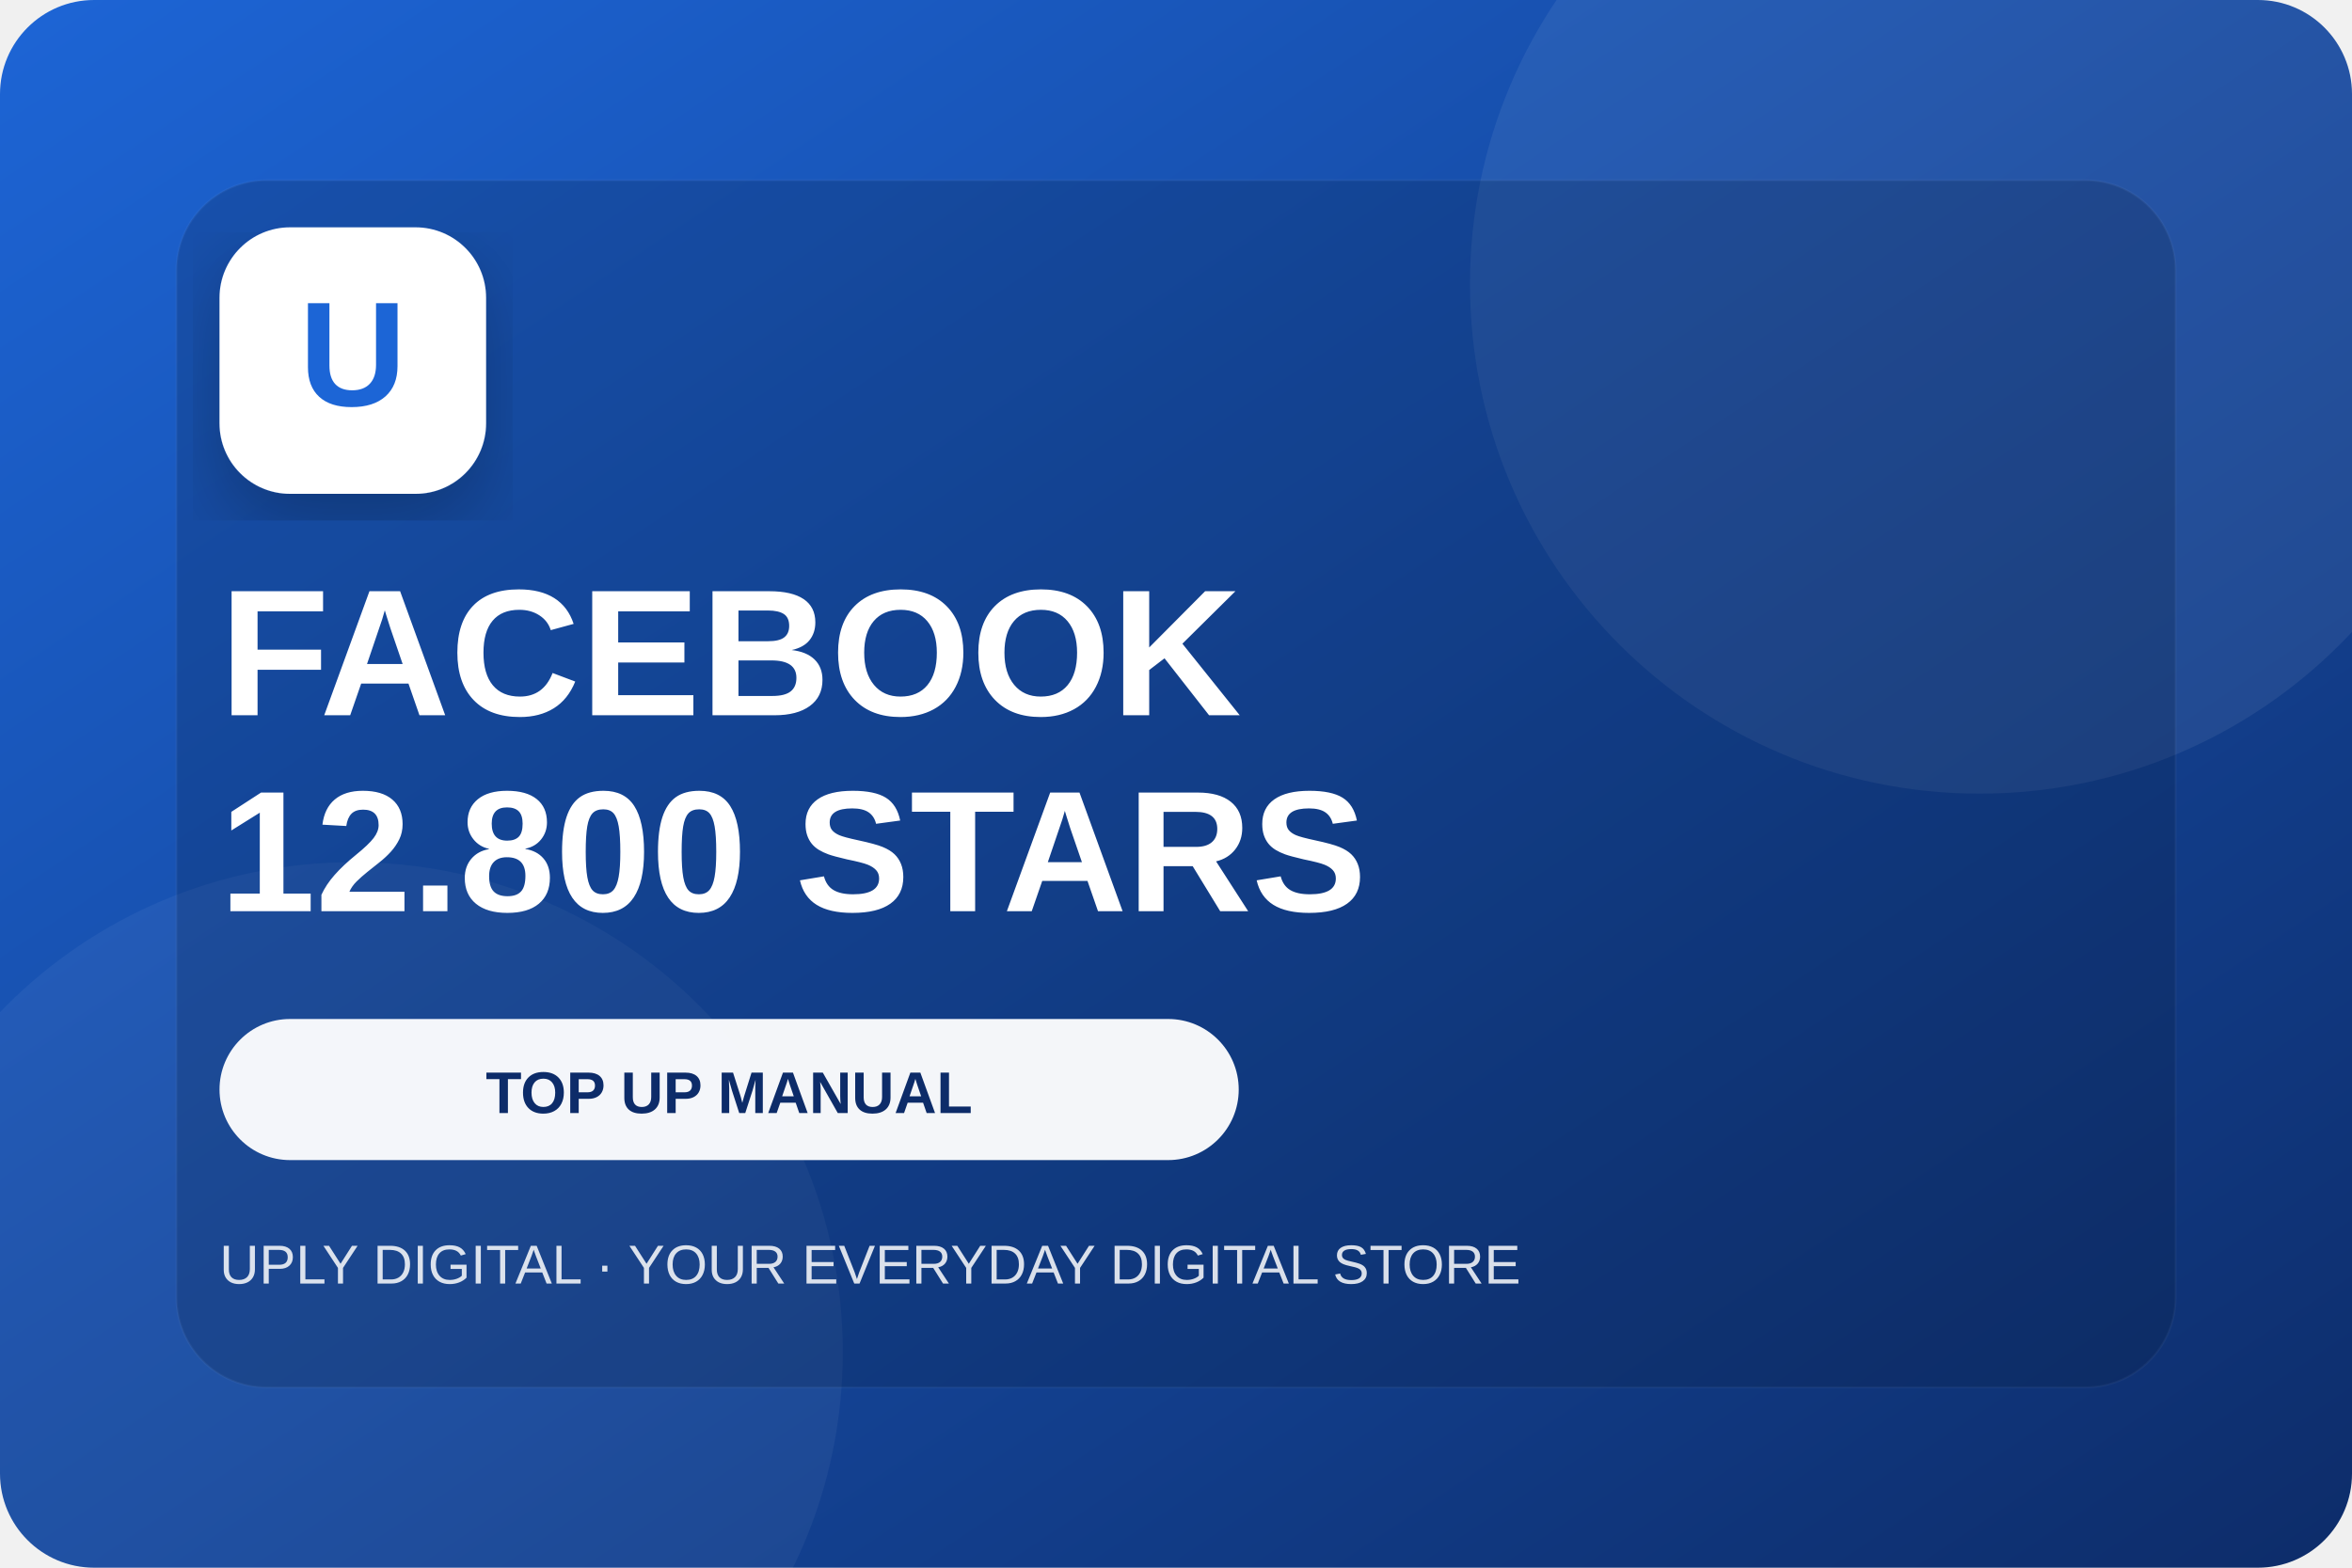
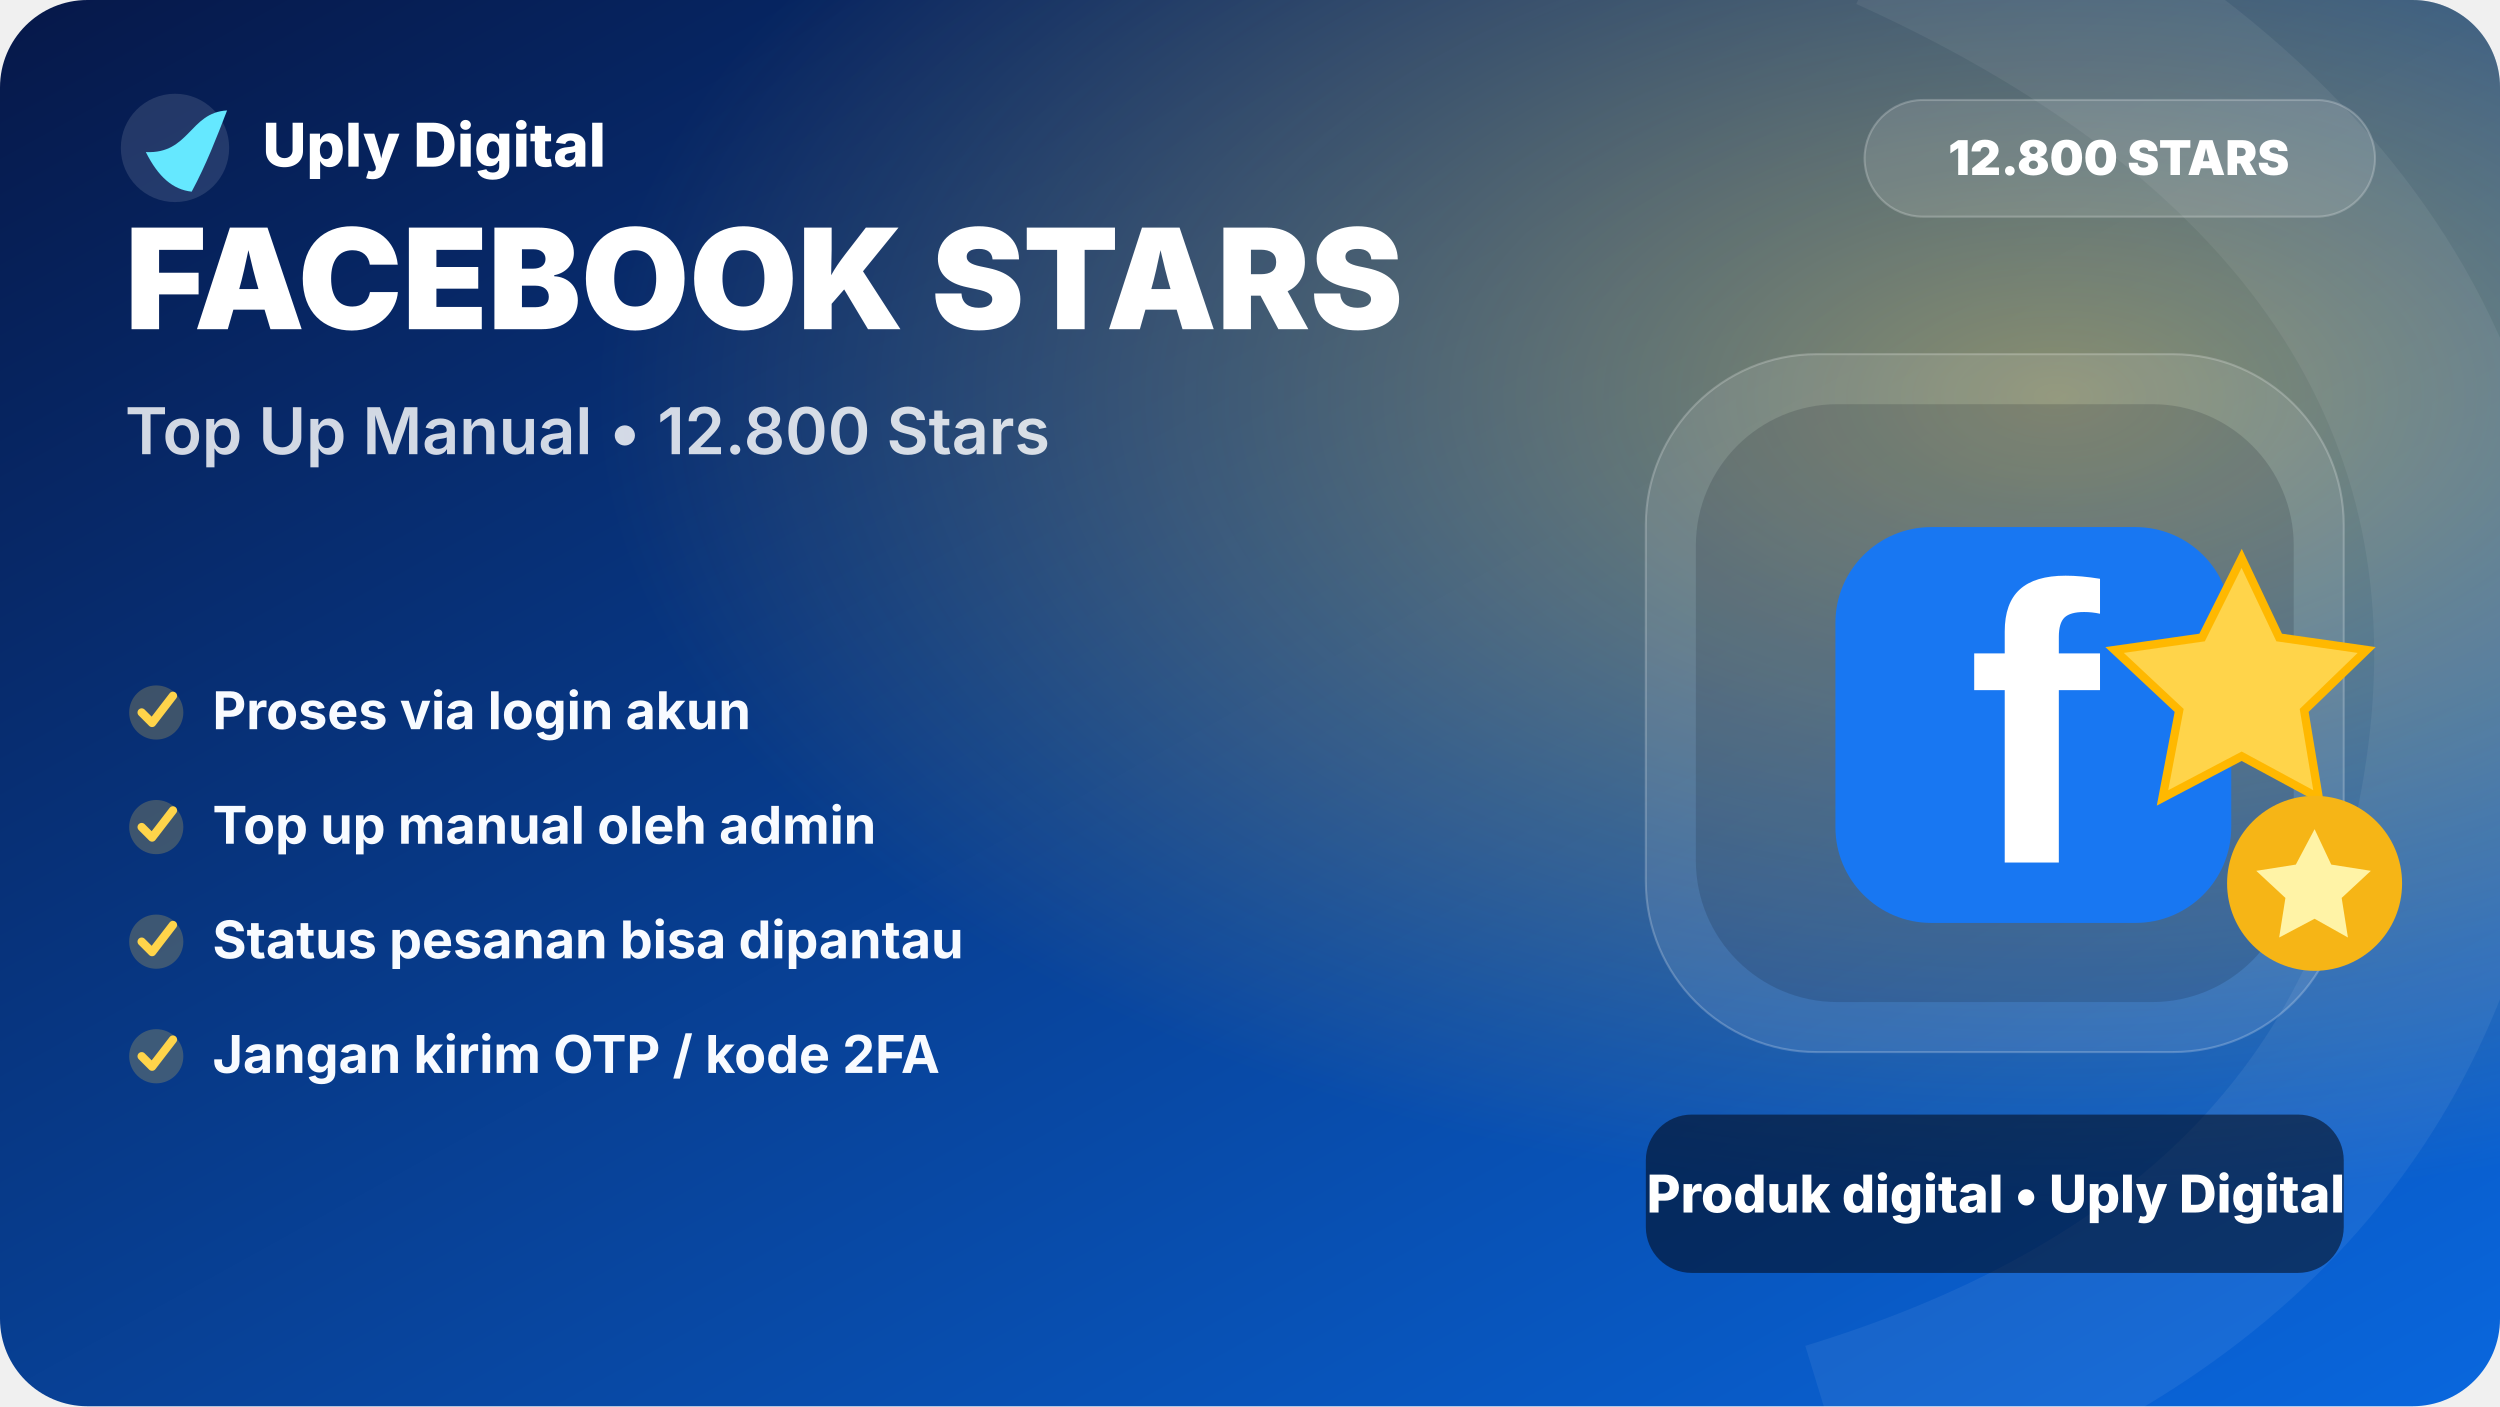
- <svg xmlns="http://www.w3.org/2000/svg" width="1200" height="800" viewBox="0 0 1200 800">
+ <svg xmlns="http://www.w3.org/2000/svg" width="1200" height="675" viewBox="0 0 1200 675">
  <defs>
-     <linearGradient id="g" x1="0" y1="0" x2="1" y2="1">
-       <stop stop-color="#1D65D6" />
-       <stop offset="1" stop-color="#0D2C69" />
+     <linearGradient id="bg" x1="0" y1="0" x2="1" y2="1">
+       <stop stop-color="#061849" />
+       <stop offset="1" stop-color="#0967de" />
    </linearGradient>
-     <filter id="s">
-       <feDropShadow dx="0" dy="16" stdDeviation="20" flood-opacity=".24" />
+     <radialGradient id="glow" cx=".82" cy=".28" r=".58">
+       <stop stop-color="#ffd44a" stop-opacity=".52" />
+       <stop offset="1" stop-color="#ffd44a" stop-opacity="0" />
+     </radialGradient>
+     <filter id="shadow">
+       <feDropShadow dx="0" dy="20" stdDeviation="24" flood-color="#000" flood-opacity=".3" />
    </filter>
  </defs>
-   <rect width="1200" height="800" rx="48" fill="url(#g)" />
-   <circle cx="1010" cy="145" r="260" fill="#fff" opacity=".07" />
-   <circle cx="180" cy="690" r="250" fill="#fff" opacity=".05" />
-   <rect x="90" y="92" width="1020" height="616" rx="46" fill="#07152d" opacity=".20" stroke="#fff" stroke-opacity=".18" />
-   <g filter="url(#s)">
-     <rect x="112" y="116" width="136" height="136" rx="36" fill="#fff" />
-     <text x="180" y="207" text-anchor="middle" font-family="Arial,sans-serif" font-weight="900" font-size="76" fill="#1D65D6">U</text>
+   <rect width="1200" height="675" rx="42" fill="url(#bg)" />
+   <rect width="1200" height="675" rx="42" fill="url(#glow)" />
+   <path d="M910-40c210 95 300 240 270 420-25 150-120 255-300 310" fill="none" stroke="#fff" stroke-opacity=".065" stroke-width="92" />
+   <g transform="translate(58,45)">
+     <circle cx="26" cy="26" r="26" fill="#fff" fill-opacity=".12" />
+     <path d="M12 28c21 1 21-19 39-20-5 13-10 26-17 39-9-1-16-7-22-19z" fill="#65e8ff" />
+     <text x="68" y="35" font-family="Inter,Arial,sans-serif" font-size="29" font-weight="800" fill="#fff">Uply Digital</text>
  </g>
-   <text x="112" y="365" font-family="Arial,sans-serif" font-weight="900" font-size="92" fill="#fff">FACEBOOK</text>
-   <text x="112" y="465" font-family="Arial,sans-serif" font-weight="900" font-size="88" fill="#fff">12.800 STARS</text>
-   <rect x="112" y="520" width="520" height="72" rx="36" fill="#fff" opacity=".95" />
-   <text x="372" y="568" text-anchor="middle" font-family="Arial,sans-serif" font-weight="800" font-size="30" fill="#0D2C69">TOP UP MANUAL</text>
-   <text x="112" y="655" font-family="Arial,sans-serif" font-size="28" fill="#fff" opacity=".84">UPLY DIGITAL · YOUR EVERYDAY DIGITAL STORE</text>
+   <g transform="translate(895,48)">
+     <rect width="245" height="56" rx="28" fill="#fff" fill-opacity=".12" stroke="#fff" stroke-opacity=".22" />
+     <text x="122" y="36" text-anchor="middle" font-family="Inter,Arial,sans-serif" font-size="23" font-weight="900" fill="#fff">12.800 STARS</text>
+   </g>
+   <g transform="translate(60,158)">
+     <text font-family="Inter,Arial,sans-serif" font-size="67" font-weight="900" fill="#fff">FACEBOOK STARS</text>
+     <text y="60" font-family="Inter,Arial,sans-serif" font-size="31" font-weight="600" fill="#fff" opacity=".82">Top Up Manual • 12.800 Stars</text>
+   </g>
+   <g transform="translate(60,350)">
+     <circle cx="15" cy="-8" r="13" fill="#ffd44a" fill-opacity=".22" />
+     <path d="M8 -8l5 5 10-13" fill="none" stroke="#ffd44a" stroke-width="4" stroke-linecap="round" stroke-linejoin="round" />
+     <text x="42" y="0" font-family="Inter,Arial,sans-serif" font-size="25" font-weight="700" fill="#f8fbff">Proses via login akun</text>
+   </g>
+   <g transform="translate(60,405)">
+     <circle cx="15" cy="-8" r="13" fill="#ffd44a" fill-opacity=".22" />
+     <path d="M8 -8l5 5 10-13" fill="none" stroke="#ffd44a" stroke-width="4" stroke-linecap="round" stroke-linejoin="round" />
+     <text x="42" y="0" font-family="Inter,Arial,sans-serif" font-size="25" font-weight="700" fill="#f8fbff">Top up manual oleh admin</text>
+   </g>
+   <g transform="translate(60,460)">
+     <circle cx="15" cy="-8" r="13" fill="#ffd44a" fill-opacity=".22" />
+     <path d="M8 -8l5 5 10-13" fill="none" stroke="#ffd44a" stroke-width="4" stroke-linecap="round" stroke-linejoin="round" />
+     <text x="42" y="0" font-family="Inter,Arial,sans-serif" font-size="25" font-weight="700" fill="#f8fbff">Status pesanan bisa dipantau</text>
+   </g>
+   <g transform="translate(60,515)">
+     <circle cx="15" cy="-8" r="13" fill="#ffd44a" fill-opacity=".22" />
+     <path d="M8 -8l5 5 10-13" fill="none" stroke="#ffd44a" stroke-width="4" stroke-linecap="round" stroke-linejoin="round" />
+     <text x="42" y="0" font-family="Inter,Arial,sans-serif" font-size="25" font-weight="700" fill="#f8fbff">Jangan kirim OTP / kode 2FA</text>
+   </g>
+   <g transform="translate(790,170)">
+     <rect width="335" height="335" rx="82" fill="#fff" fill-opacity=".1" stroke="#fff" stroke-opacity=".22" />
+     <rect x="24" y="24" width="287" height="287" rx="68" fill="#050914" fill-opacity=".15" />
+     <g transform="translate(56,48)">
+       <rect x="35" y="35" width="190" height="190" rx="46" fill="#1877f2" />
+       <text x="130" y="196" text-anchor="middle" font-family="Arial,sans-serif" font-size="190" font-weight="900" fill="#fff">f</text>
+       <path d="M230 50l18 38 42 6-30 29 7 42-37-20-38 20 8-42-31-29 42-6z" fill="#ffd44a" stroke="#ffb800" stroke-width="4" />
+       <circle cx="265" cy="206" r="42" fill="#f6b516" />
+       <path d="M265 180l8 17 19 3-14 13 3 19-16-9-17 9 3-19-14-13 19-3z" fill="#fff3a6" />
+     </g>
+   </g>
+   <g transform="translate(790,535)">
+     <rect width="335" height="76" rx="22" fill="#020712" fill-opacity=".54" />
+     <text x="168" y="47" text-anchor="middle" font-family="Inter,Arial,sans-serif" font-size="25" font-weight="800" fill="#fff">Produk digital • Uply Digital</text>
+   </g>
</svg>
